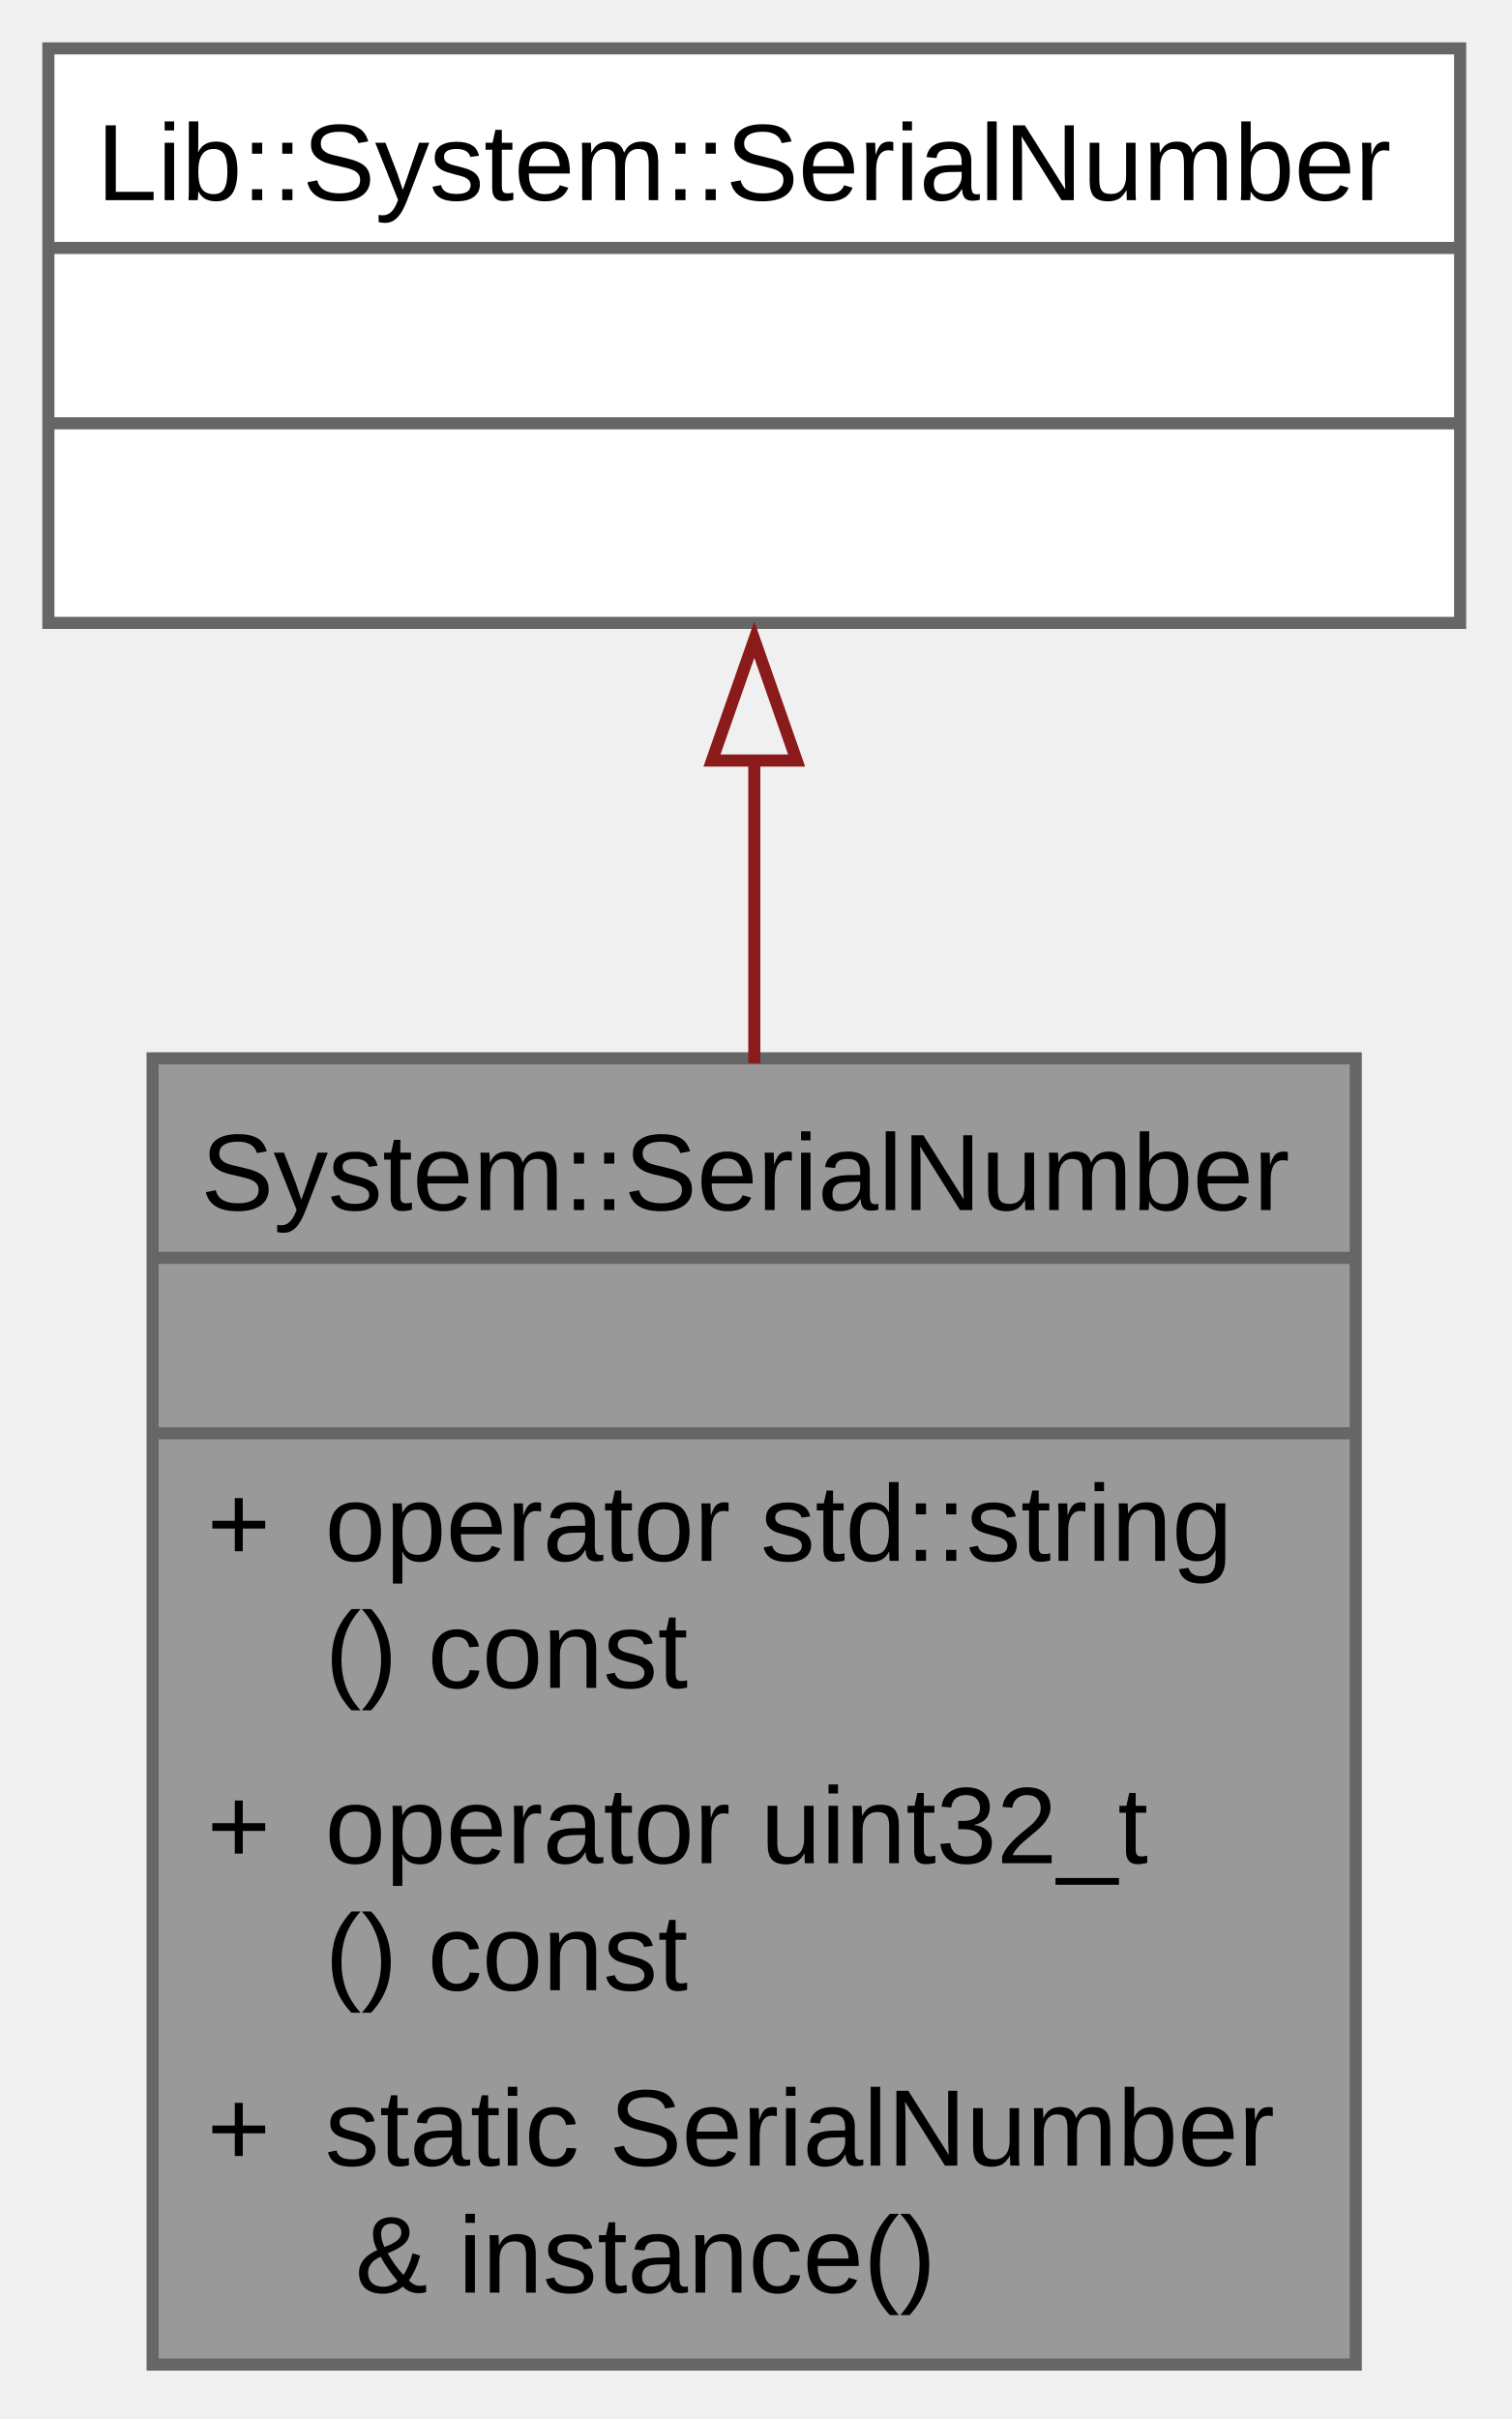
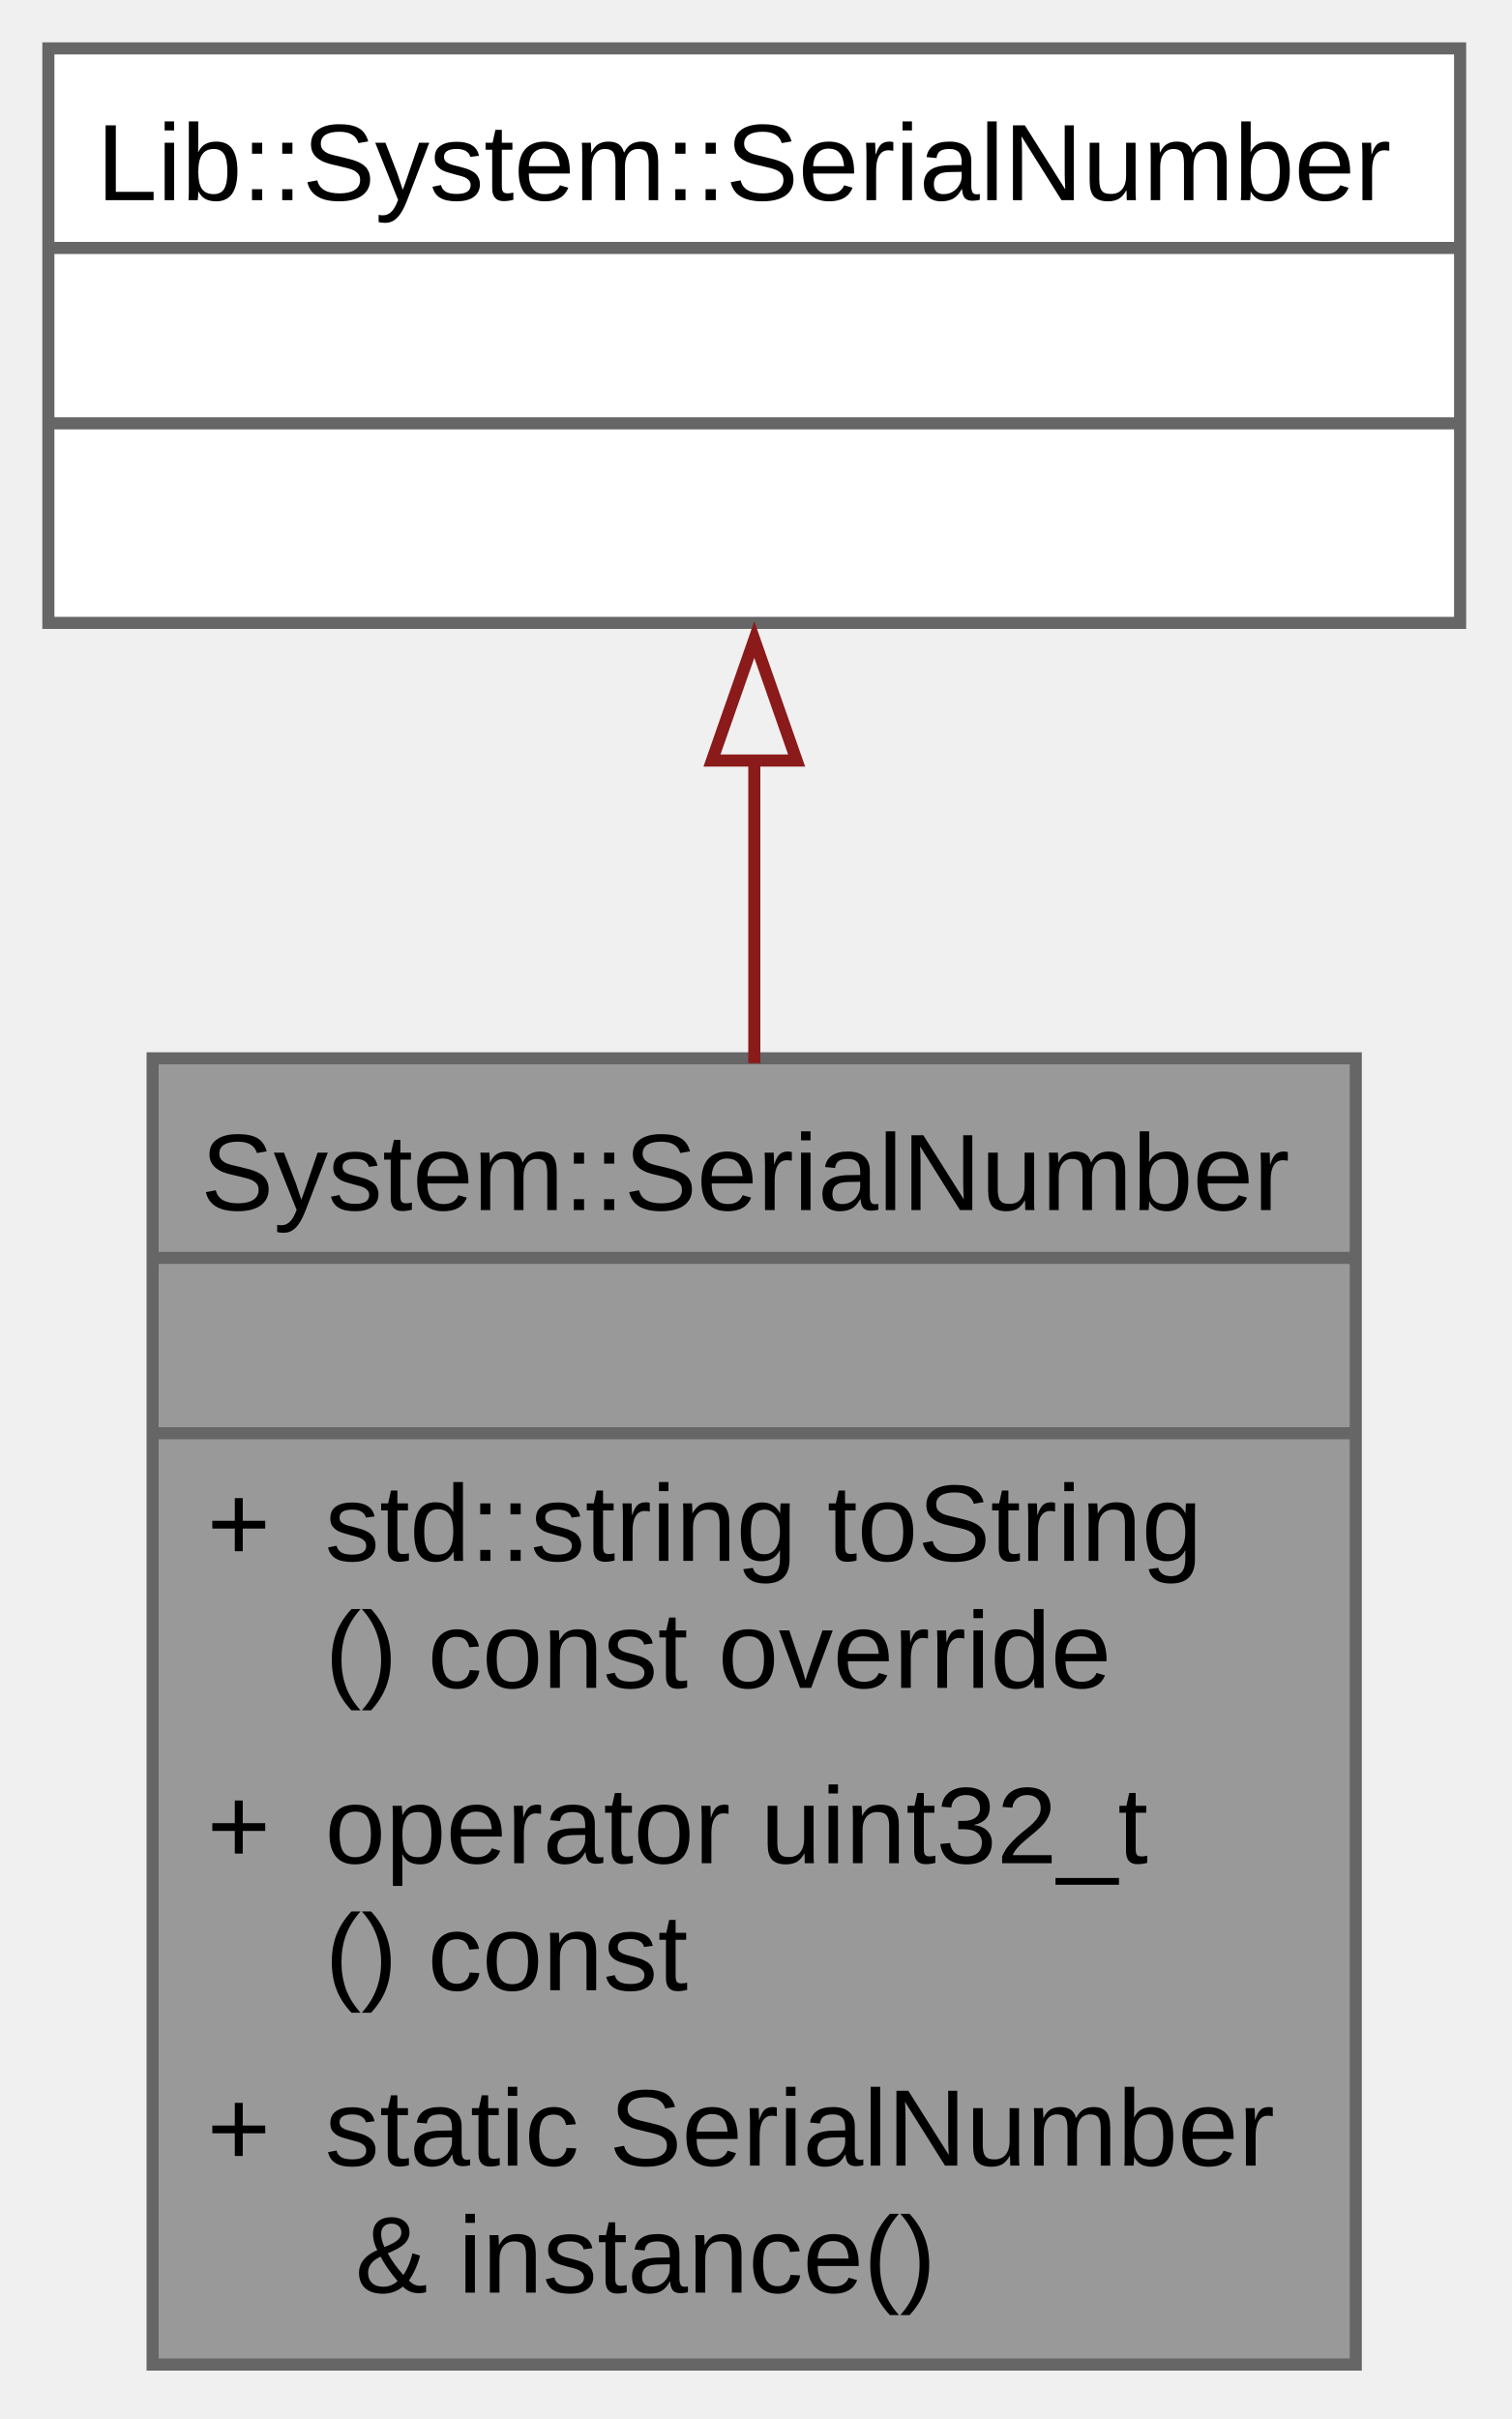
<svg xmlns="http://www.w3.org/2000/svg" xmlns:xlink="http://www.w3.org/1999/xlink" width="125pt" height="200pt" viewBox="0.00 0.00 125.00 200.00">
  <g id="graph0" class="graph" transform="scale(1 1) rotate(0) translate(4 195.5)">
    <g id="Node000001" class="node">
      <g id="a_Node000001">
        <a xlink:title="SerialNumber type for firmware builds.">
          <polygon fill="#999999" stroke="none" points="108.12,-108 8.62,-108 8.62,0 108.12,0 108.12,-108" />
          <text xml:space="preserve" text-anchor="start" x="12.62" y="-95.45" font-family="Arial" font-size="9.00">System::SerialNumber</text>
          <text xml:space="preserve" text-anchor="start" x="57.25" y="-80.95" font-family="Arial" font-size="9.00"> </text>
          <text xml:space="preserve" text-anchor="start" x="13.12" y="-66.45" font-family="Arial" font-size="9.00">+</text>
-           <text xml:space="preserve" text-anchor="start" x="22.88" y="-66.45" font-family="Arial" font-size="9.00">operator std::string</text>
-           <text xml:space="preserve" text-anchor="start" x="22.88" y="-55.95" font-family="Arial" font-size="9.00">() const</text>
+           <text xml:space="preserve" text-anchor="start" x="22.88" y="-66.45" font-family="Arial" font-size="9.00">std::string toString</text>
+           <text xml:space="preserve" text-anchor="start" x="22.88" y="-55.95" font-family="Arial" font-size="9.00">() const override</text>
          <text xml:space="preserve" text-anchor="start" x="13.12" y="-41.45" font-family="Arial" font-size="9.00">+</text>
          <text xml:space="preserve" text-anchor="start" x="22.88" y="-41.45" font-family="Arial" font-size="9.00">operator uint32_t</text>
          <text xml:space="preserve" text-anchor="start" x="22.88" y="-30.95" font-family="Arial" font-size="9.00">() const</text>
          <text xml:space="preserve" text-anchor="start" x="13.12" y="-16.45" font-family="Arial" font-size="9.00">+</text>
          <text xml:space="preserve" text-anchor="start" x="22.88" y="-16.45" font-family="Arial" font-size="9.00">static SerialNumber</text>
          <text xml:space="preserve" text-anchor="start" x="22.88" y="-5.95" font-family="Arial" font-size="9.00"> &amp; instance()</text>
          <polygon fill="#666666" stroke="#666666" points="8.62,-91.5 8.62,-91.5 108.12,-91.5 108.12,-91.5 8.62,-91.5" />
          <polygon fill="#666666" stroke="#666666" points="8.62,-77 8.62,-77 108.12,-77 108.12,-77 8.62,-77" />
          <polygon fill="none" stroke="#666666" points="8.62,0 8.62,-108 108.12,-108 108.12,0 8.62,0" />
        </a>
      </g>
    </g>
    <g id="Node000002" class="node">
      <g id="a_Node000002">
        <a xlink:title=" ">
          <polygon fill="white" stroke="none" points="116.75,-191.5 0,-191.5 0,-144 116.75,-144 116.75,-191.5" />
          <text xml:space="preserve" text-anchor="start" x="4" y="-178.95" font-family="Arial" font-size="9.00">Lib::System::SerialNumber</text>
          <text xml:space="preserve" text-anchor="start" x="57.25" y="-164.45" font-family="Arial" font-size="9.00"> </text>
          <text xml:space="preserve" text-anchor="start" x="57.25" y="-149.95" font-family="Arial" font-size="9.00"> </text>
          <polygon fill="#666666" stroke="#666666" points="0,-175 0,-175 116.75,-175 116.75,-175 0,-175" />
          <polygon fill="#666666" stroke="#666666" points="0,-160.5 0,-160.5 116.75,-160.5 116.75,-160.5 0,-160.5" />
          <polygon fill="none" stroke="#666666" points="0,-144 0,-191.5 116.75,-191.5 116.75,-144 0,-144" />
        </a>
      </g>
    </g>
    <g id="edge1_Node000001_Node000002" class="edge">
      <g id="a_edge1_Node000001_Node000002">
        <a xlink:title=" ">
          <path fill="none" stroke="#8b1a1a" d="M58.38,-132.72C58.38,-124.78 58.38,-116.14 58.38,-107.6" />
          <polygon fill="none" stroke="#8b1a1a" points="54.88,-132.62 58.38,-142.62 61.88,-132.62 54.88,-132.62" />
        </a>
      </g>
    </g>
  </g>
</svg>
